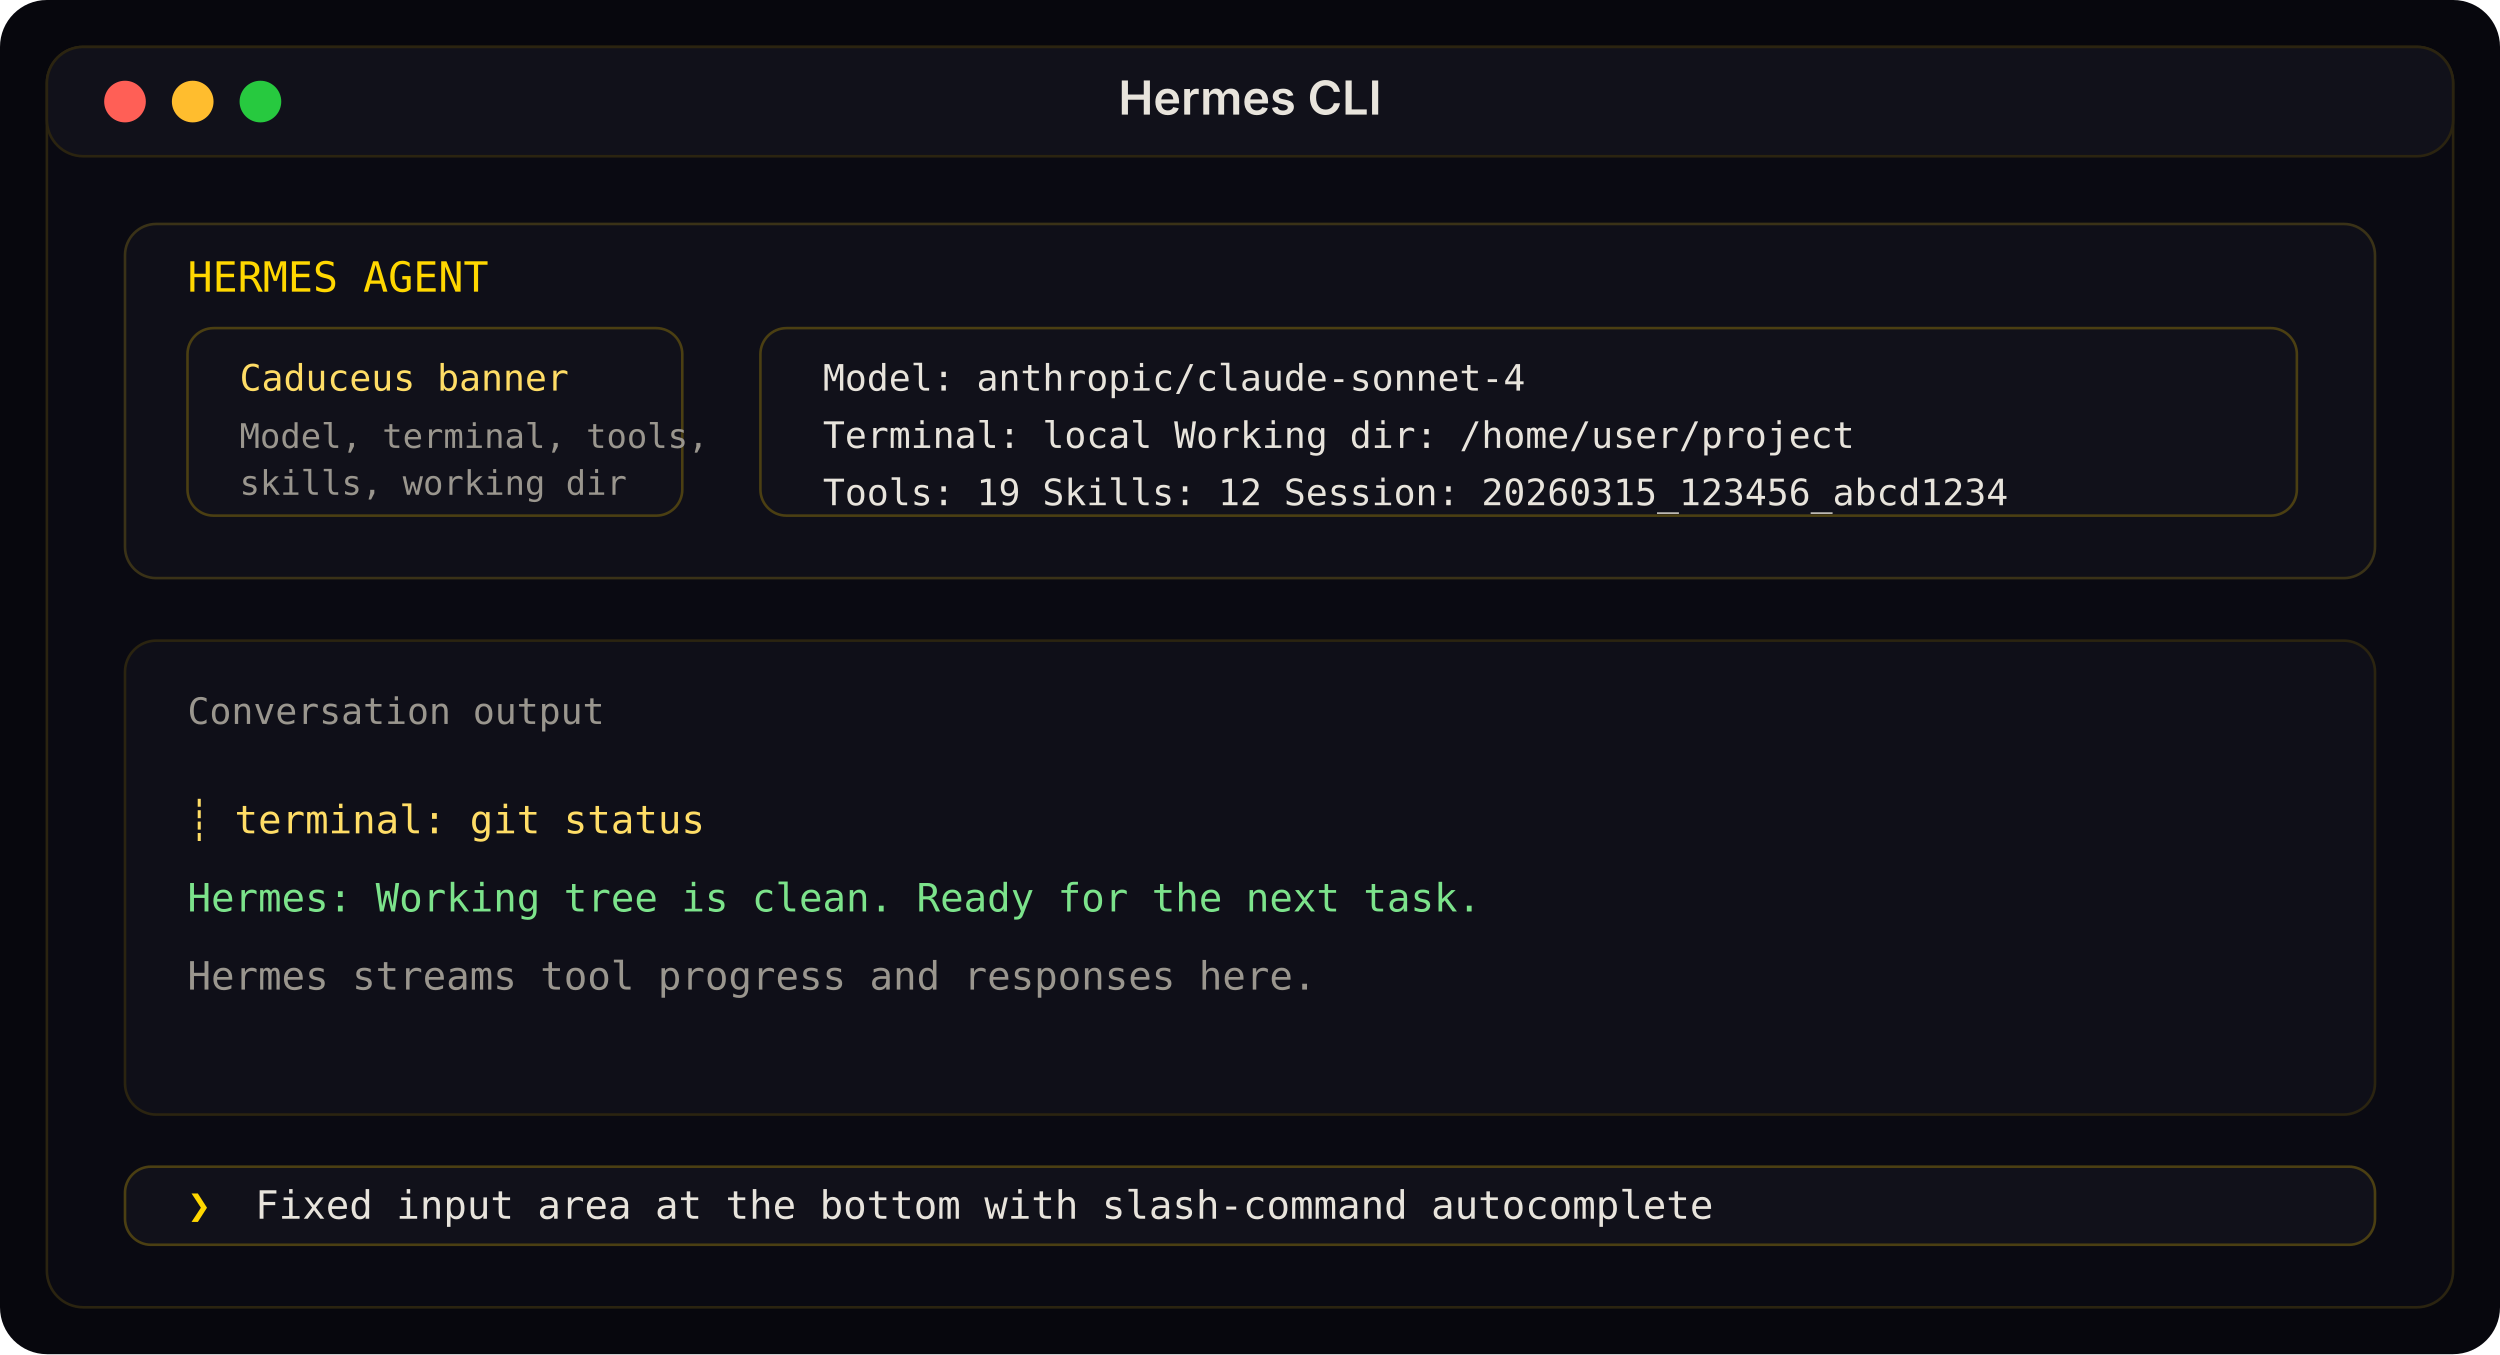
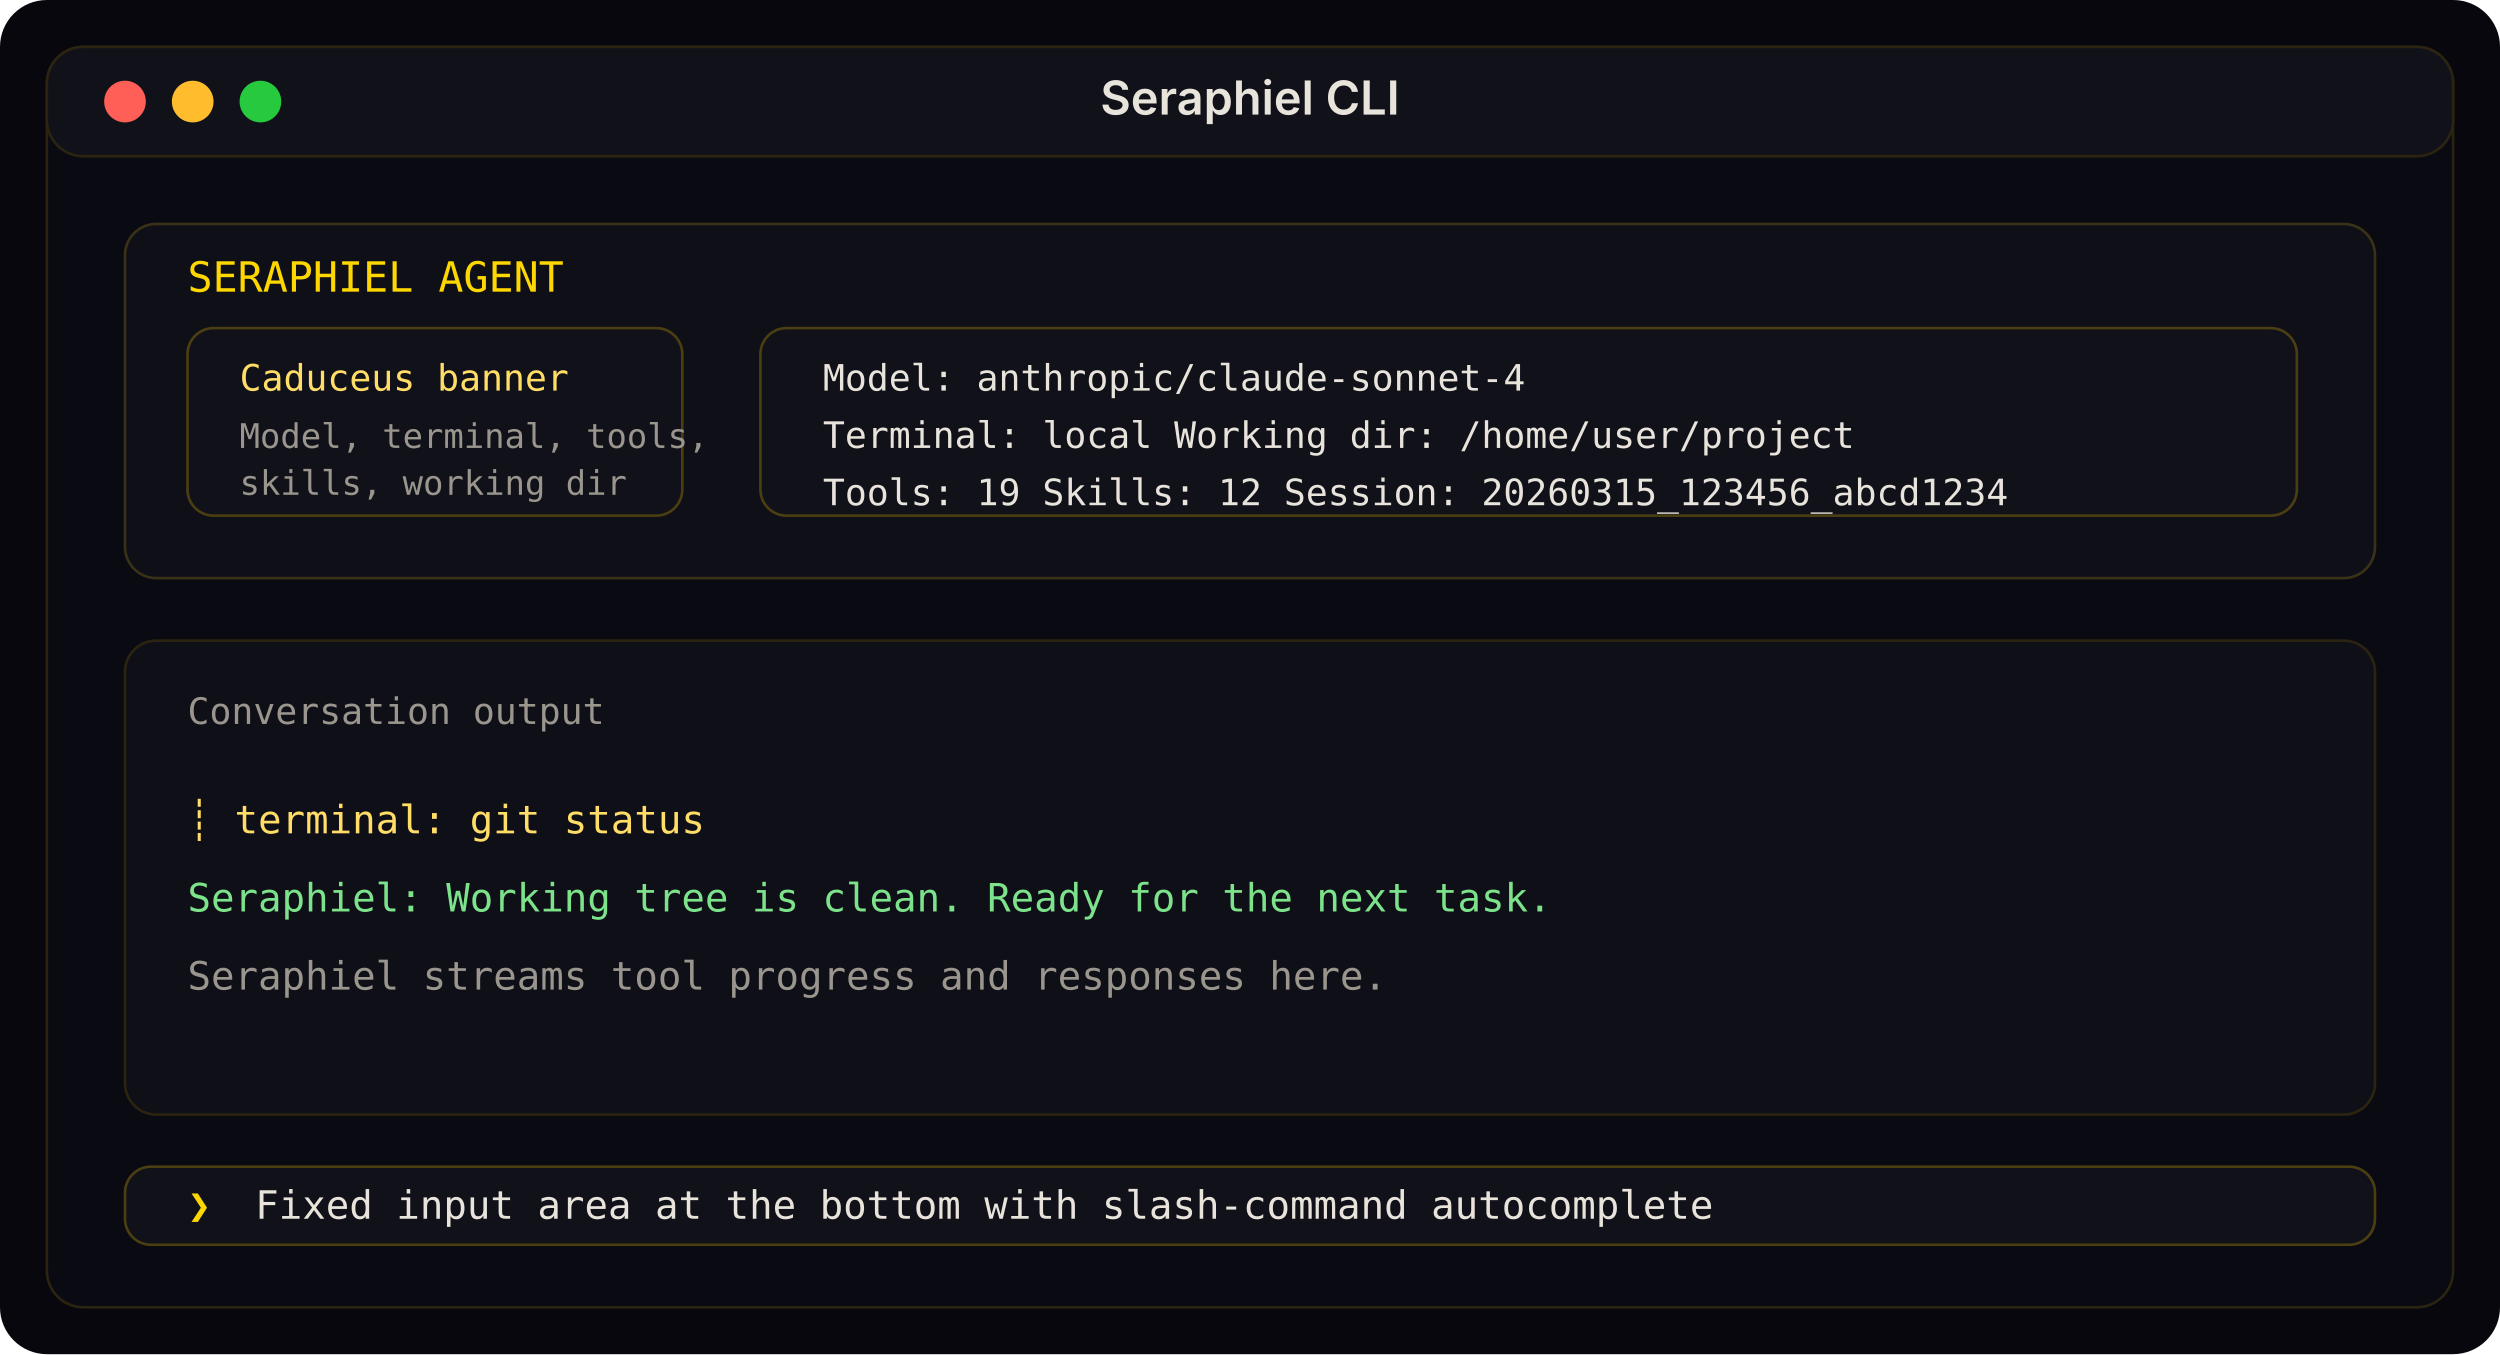
<svg xmlns="http://www.w3.org/2000/svg" width="960" height="520" viewBox="0 0 960 520" role="img" aria-labelledby="title desc">
  <rect width="960" height="520" rx="18" fill="#07070d" />
  <rect x="18" y="18" width="924" height="484" rx="14" fill="#0a0a12" stroke="#2b2410" />
  <rect x="18" y="18" width="924" height="42" rx="14" fill="#11111a" stroke="#2b2410" />
  <circle cx="48" cy="39" r="8" fill="#ff5f56" />
  <circle cx="74" cy="39" r="8" fill="#ffbd2e" />
  <circle cx="100" cy="39" r="8" fill="#27c93f" />
-   <text x="480" y="44" text-anchor="middle" fill="#e8e4dc" font-family="Inter, sans-serif" font-size="18" font-weight="600">Hermes CLI</text>
+   <text x="480" y="44" text-anchor="middle" fill="#e8e4dc" font-family="Inter, sans-serif" font-size="18" font-weight="600">Seraphiel CLI</text>
  <rect x="48" y="86" width="864" height="136" rx="12" fill="#0f0f18" stroke="#3a3217" />
-   <text x="72" y="112" fill="#ffd700" font-family="JetBrains Mono, monospace" font-size="16">HERMES AGENT</text>
+   <text x="72" y="112" fill="#ffd700" font-family="JetBrains Mono, monospace" font-size="16">SERAPHIEL AGENT</text>
  <rect x="72" y="126" width="190" height="72" rx="10" fill="#11111a" stroke="#4b3f12" />
  <text x="92" y="150" fill="#ffdd66" font-family="JetBrains Mono, monospace" font-size="14">Caduceus banner</text>
  <text x="92" y="172" fill="#9a968e" font-family="JetBrains Mono, monospace" font-size="13">Model, terminal, tools,</text>
  <text x="92" y="190" fill="#9a968e" font-family="JetBrains Mono, monospace" font-size="13">skills, working dir</text>
  <rect x="292" y="126" width="590" height="72" rx="10" fill="#11111a" stroke="#4b3f12" />
  <text x="316" y="150" fill="#e8e4dc" font-family="JetBrains Mono, monospace" font-size="14">Model: anthropic/claude-sonnet-4</text>
  <text x="316" y="172" fill="#e8e4dc" font-family="JetBrains Mono, monospace" font-size="14">Terminal: local   Working dir: /home/user/project</text>
  <text x="316" y="194" fill="#e8e4dc" font-family="JetBrains Mono, monospace" font-size="14">Tools: 19   Skills: 12   Session: 20260315_123456_abcd1234</text>
  <rect x="48" y="246" width="864" height="182" rx="12" fill="#0f0f18" stroke="#2b2410" />
  <text x="72" y="278" fill="#9a968e" font-family="JetBrains Mono, monospace" font-size="14">Conversation output</text>
  <text x="72" y="320" fill="#ffdd66" font-family="JetBrains Mono, monospace" font-size="15">┊ terminal: git status</text>
-   <text x="72" y="350" fill="#7ce38b" font-family="JetBrains Mono, monospace" font-size="15">Hermes: Working tree is clean. Ready for the next task.</text>
-   <text x="72" y="380" fill="#9a968e" font-family="JetBrains Mono, monospace" font-size="15">Hermes streams tool progress and responses here.</text>
+   <text x="72" y="350" fill="#7ce38b" font-family="JetBrains Mono, monospace" font-size="15">Seraphiel: Working tree is clean. Ready for the next task.</text>
+   <text x="72" y="380" fill="#9a968e" font-family="JetBrains Mono, monospace" font-size="15">Seraphiel streams tool progress and responses here.</text>
  <rect x="48" y="448" width="864" height="30" rx="10" fill="#11111a" stroke="#4b3f12" />
  <text x="72" y="468" fill="#ffd700" font-family="JetBrains Mono, monospace" font-size="15">❯</text>
  <text x="98" y="468" fill="#e8e4dc" font-family="JetBrains Mono, monospace" font-size="15">Fixed input area at the bottom with slash-command autocomplete</text>
</svg>
